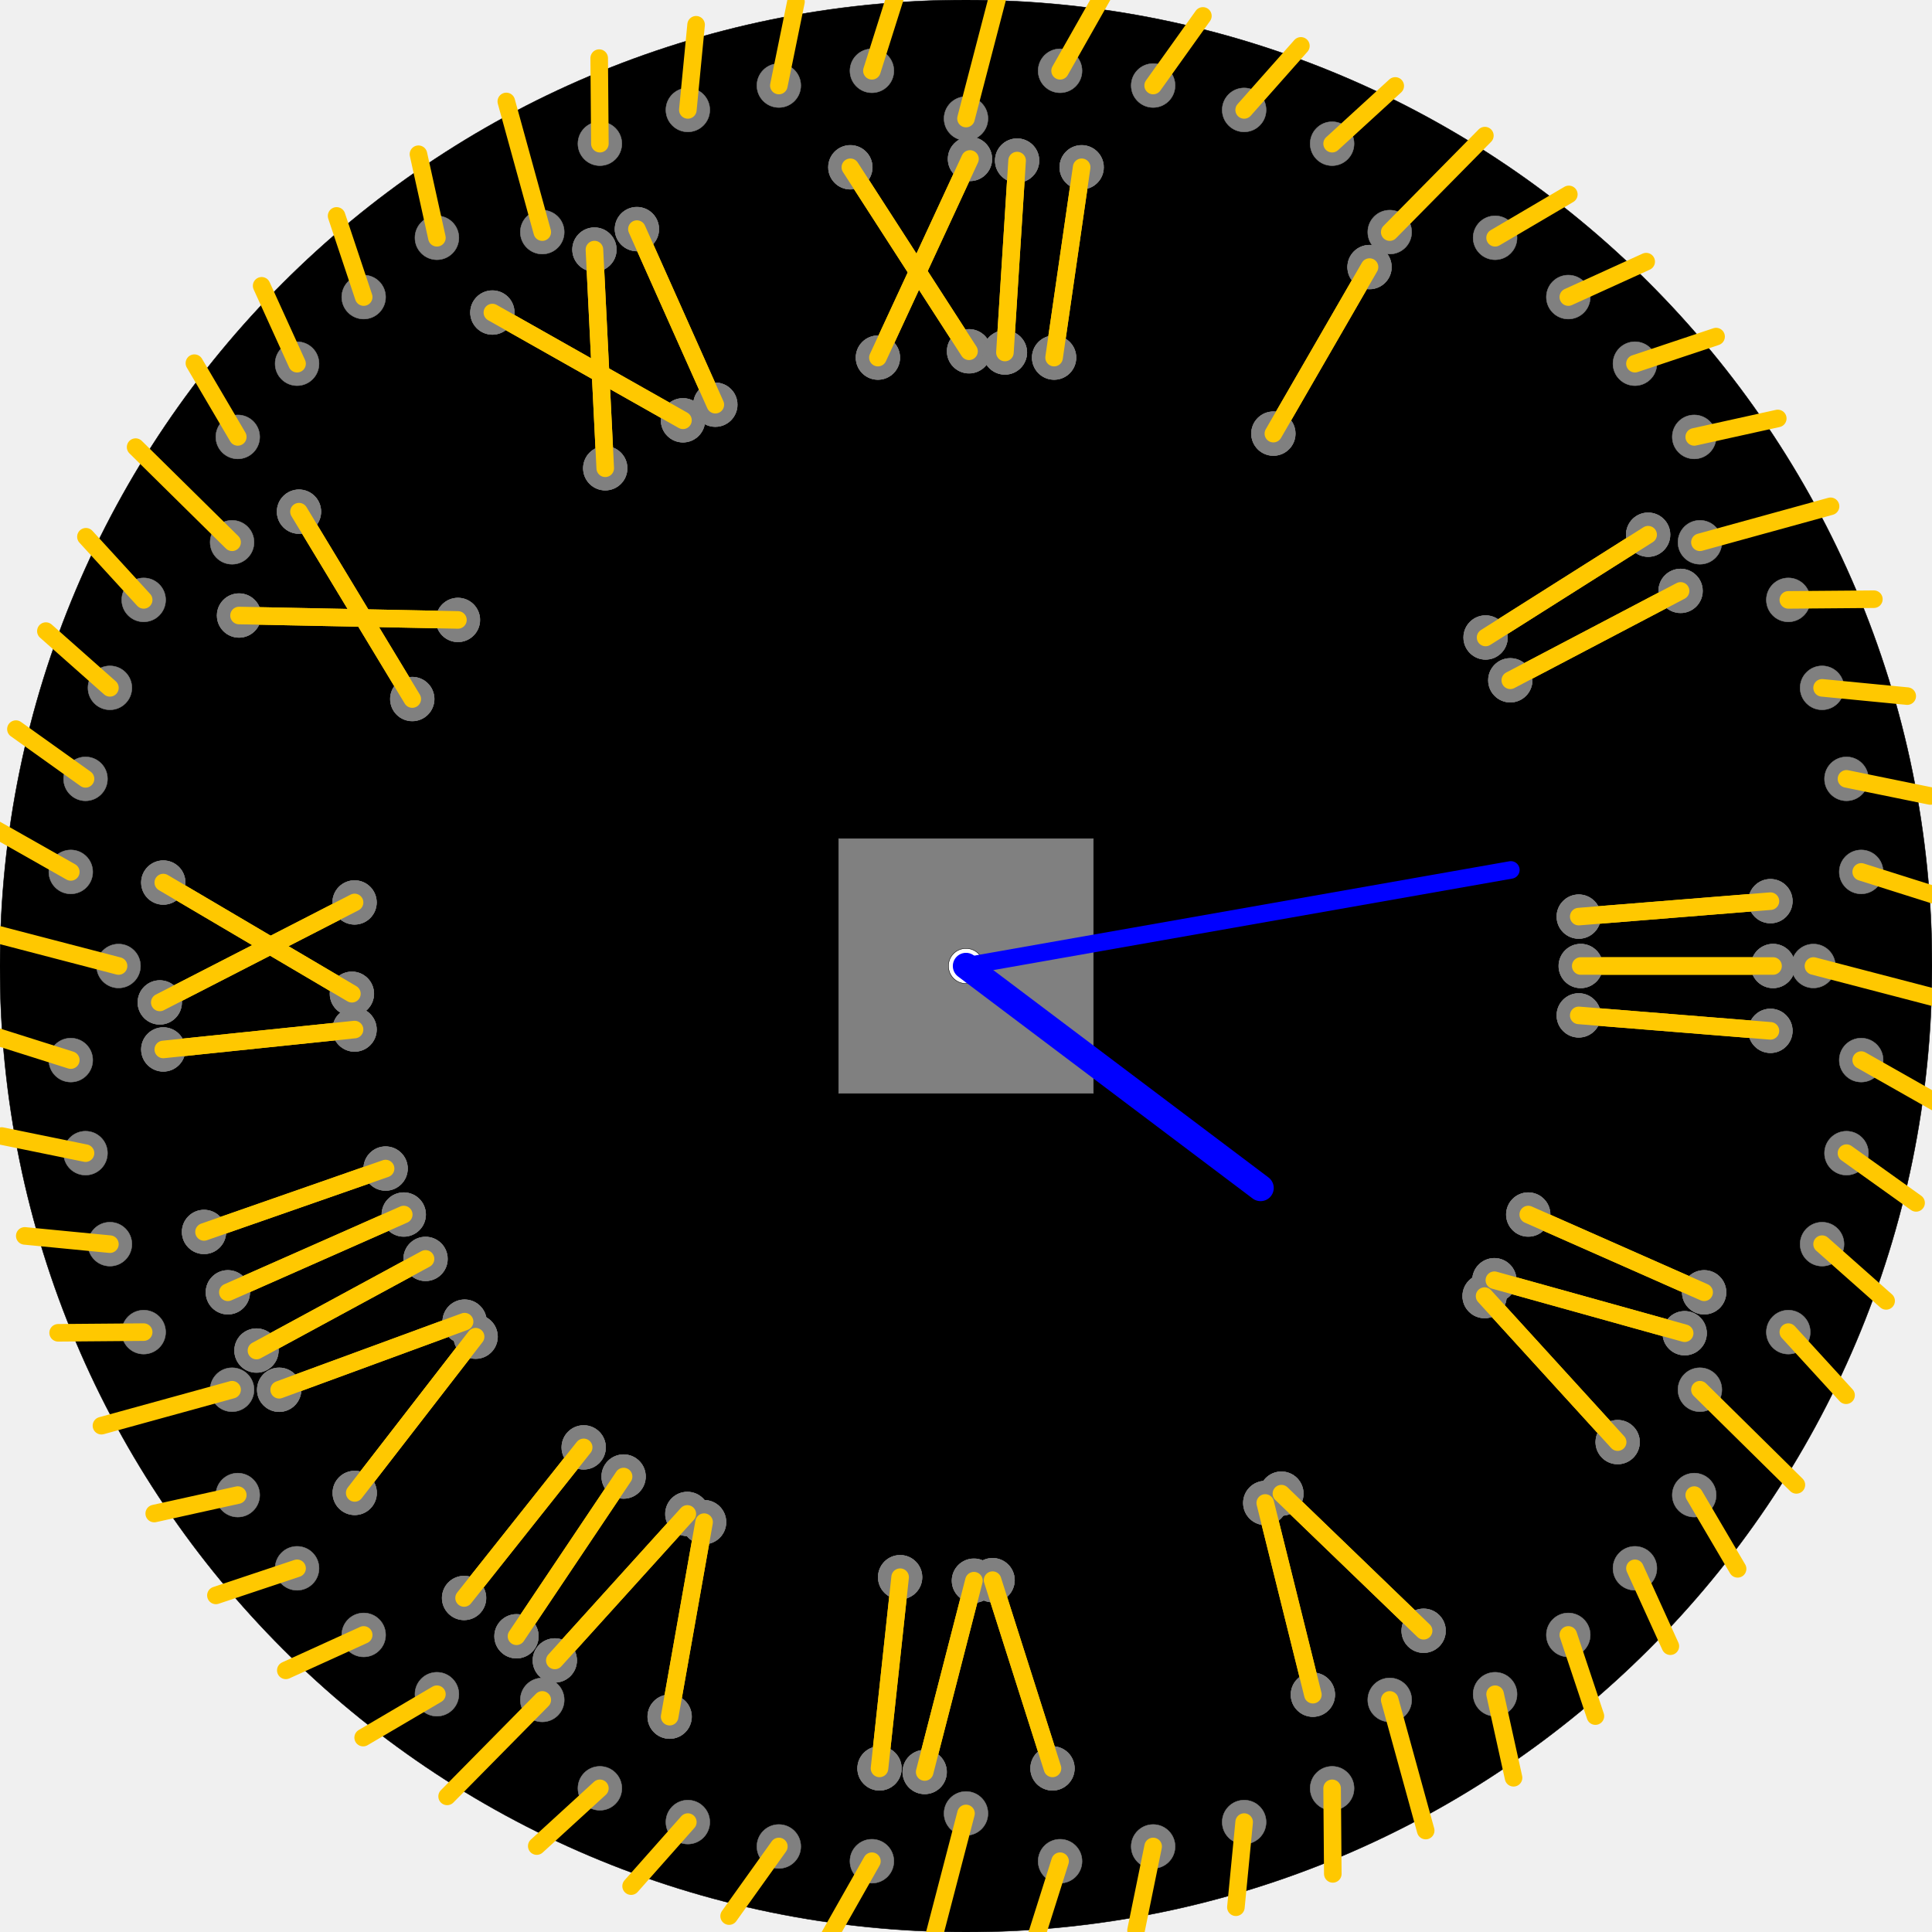
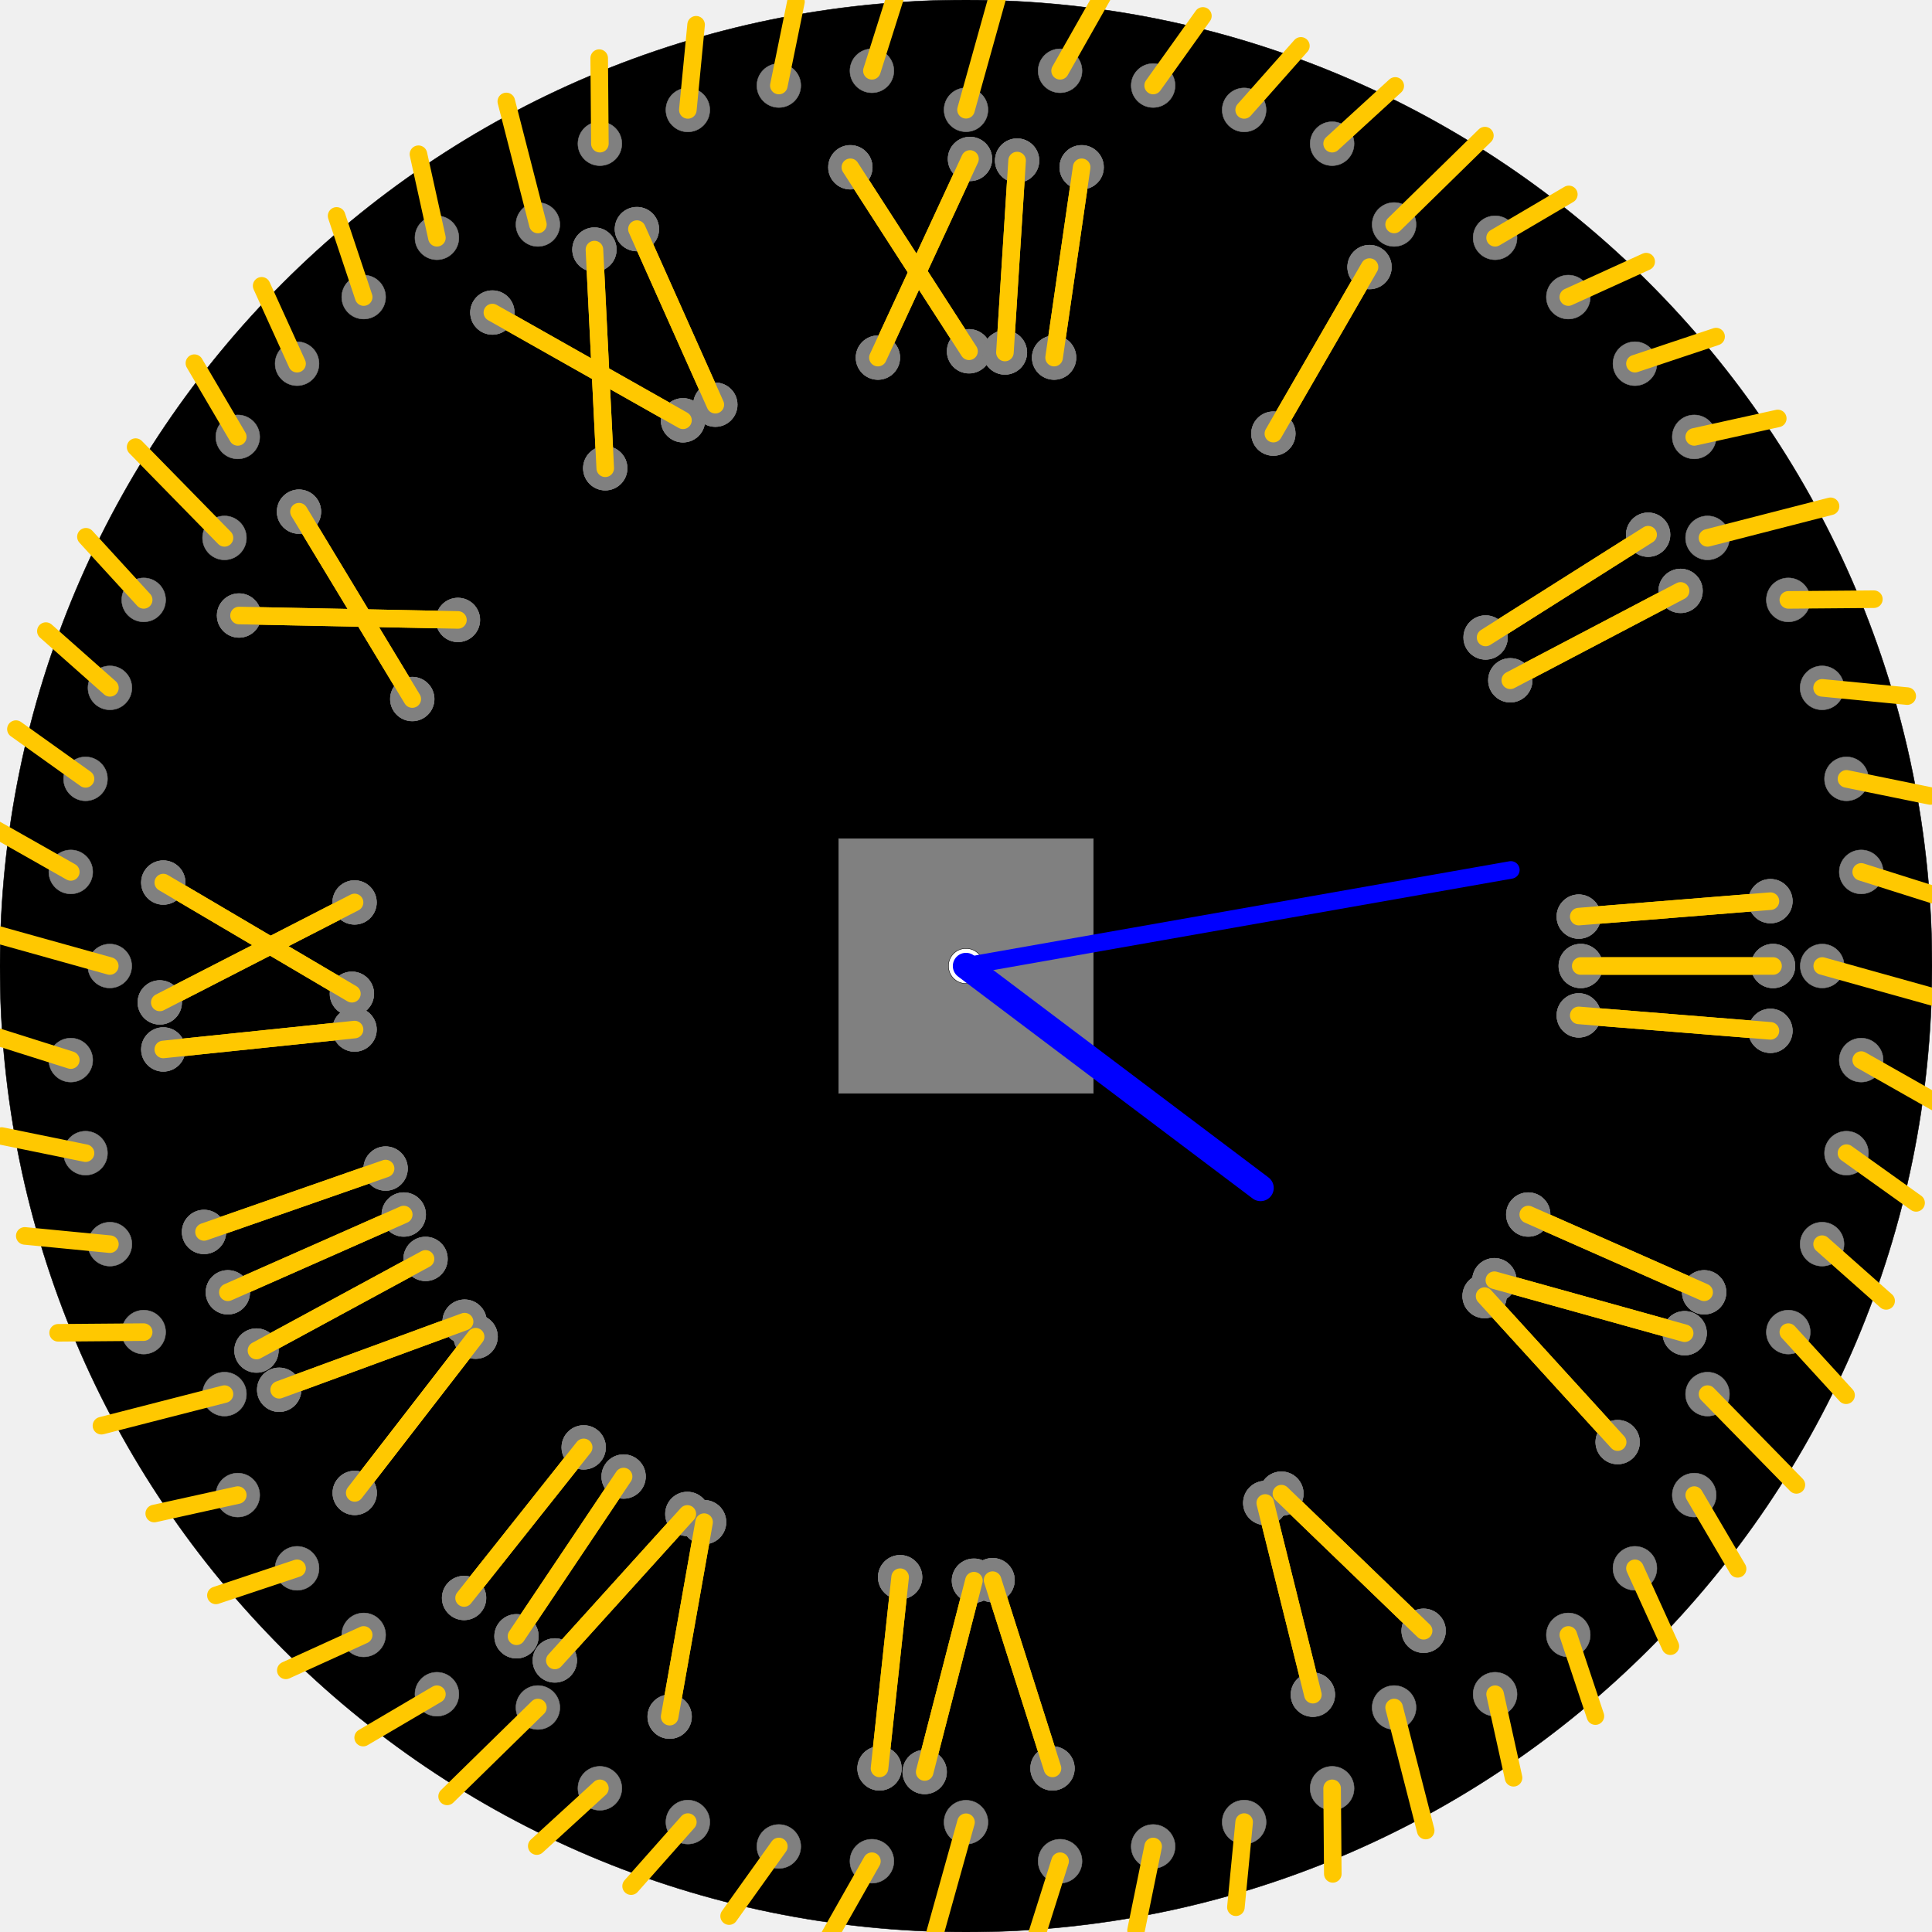
<svg xmlns="http://www.w3.org/2000/svg" version="1.1" id="Layer_1" x="0px" y="0px" width="440.0mm" height="440.0mm" viewBox="0 0 4400.0 4400.0" xml:space="preserve">
  <g>
    <circle fill="black" stroke="black" r="2200.0" cx="2200.0" cy="2200.0" />
    <circle fill="gray" stroke="gray" r="50.0" cx="4032.057" cy="2052.316" />
    <circle fill="gray" stroke="gray" r="50.0" cx="3595.473" cy="2087.51" />
    <line fill="none" stroke="rgb(255,200,0)" stroke-width="40.0" stroke-linecap="round" x1="4032.057" y1="2052.316" x2="3595.473" y2="2087.51" />
    <circle fill="gray" stroke="gray" r="50.0" cx="4038.0" cy="2200.0" />
    <circle fill="gray" stroke="gray" r="50.0" cx="3600.0" cy="2200.0" />
    <line fill="none" stroke="rgb(255,200,0)" stroke-width="40.0" stroke-linecap="round" x1="4038.0" y1="2200.0" x2="3600.0" y2="2200.0" />
    <circle fill="gray" stroke="gray" r="50.0" cx="4032.057" cy="2347.684" />
    <circle fill="gray" stroke="gray" r="50.0" cx="3595.473" cy="2312.49" />
    <line fill="none" stroke="rgb(255,200,0)" stroke-width="40.0" stroke-linecap="round" x1="4032.057" y1="2347.684" x2="3595.473" y2="2312.49" />
-     <circle fill="gray" stroke="gray" r="50.0" cx="4130.0" cy="2200.0" />
-     <line fill="none" stroke="rgb(255,200,0)" stroke-width="40.0" stroke-linecap="round" x1="4130.0" y1="2200.0" x2="4428.642" y2="2277.826" />
+     <circle fill="gray" stroke="gray" r="50.0" cx="4150.0" cy="2200.0" />
+     <line fill="none" stroke="rgb(255,200,0)" stroke-width="40.0" stroke-linecap="round" x1="4150.0" y1="2200.0" x2="4428.642" y2="2277.826" />
    <circle fill="gray" stroke="gray" r="50.0" cx="4238.77" cy="2414.283" />
    <line fill="none" stroke="rgb(255,200,0)" stroke-width="40.0" stroke-linecap="round" x1="4238.77" y1="2414.283" x2="4408.298" y2="2510.356" />
    <circle fill="gray" stroke="gray" r="50.0" cx="4205.203" cy="2626.219" />
    <line fill="none" stroke="rgb(255,200,0)" stroke-width="40.0" stroke-linecap="round" x1="4205.203" y1="2626.219" x2="4363.759" y2="2739.486" />
    <circle fill="gray" stroke="gray" r="50.0" cx="4149.666" cy="2833.485" />
    <line fill="none" stroke="rgb(255,200,0)" stroke-width="40.0" stroke-linecap="round" x1="4149.666" y1="2833.485" x2="4295.515" y2="2962.705" />
    <circle fill="gray" stroke="gray" r="50.0" cx="4072.768" cy="3033.81" />
    <line fill="none" stroke="rgb(255,200,0)" stroke-width="40.0" stroke-linecap="round" x1="4072.768" y1="3033.81" x2="4204.311" y2="3177.568" />
    <circle fill="gray" stroke="gray" r="50.0" cx="3881.076" cy="2943.12" />
    <circle fill="gray" stroke="gray" r="50.0" cx="3480.472" cy="2766.032" />
    <line fill="none" stroke="rgb(255,200,0)" stroke-width="40.0" stroke-linecap="round" x1="3881.076" y1="2943.12" x2="3480.472" y2="2766.032" />
    <circle fill="gray" stroke="gray" r="50.0" cx="3836.719" cy="3036.298" />
    <circle fill="gray" stroke="gray" r="50.0" cx="3684.099" cy="3284.295" />
    <circle fill="gray" stroke="gray" r="50.0" cx="3403.305" cy="2915.582" />
    <circle fill="gray" stroke="gray" r="50.0" cx="3381.033" cy="2951.771" />
    <line fill="none" stroke="rgb(255,200,0)" stroke-width="40.0" stroke-linecap="round" x1="3836.719" y1="3036.298" x2="3403.305" y2="2915.582" />
    <line fill="none" stroke="rgb(255,200,0)" stroke-width="40.0" stroke-linecap="round" x1="3684.099" y1="3284.295" x2="3381.033" y2="2951.771" />
-     <circle fill="gray" stroke="gray" r="50.0" cx="3871.429" cy="3165.0" />
-     <line fill="none" stroke="rgb(255,200,0)" stroke-width="40.0" stroke-linecap="round" x1="3871.429" y1="3165.0" x2="4091.147" y2="3381.72" />
+     <circle fill="gray" stroke="gray" r="50.0" cx="3888.75" cy="3175.0" />
+     <line fill="none" stroke="rgb(255,200,0)" stroke-width="40.0" stroke-linecap="round" x1="3888.75" y1="3175.0" x2="4091.147" y2="3381.72" />
    <circle fill="gray" stroke="gray" r="50.0" cx="3858.485" cy="3404.96" />
    <line fill="none" stroke="rgb(255,200,0)" stroke-width="40.0" stroke-linecap="round" x1="3858.485" y1="3404.96" x2="3957.264" y2="3572.925" />
    <circle fill="gray" stroke="gray" r="50.0" cx="3723.447" cy="3571.718" />
    <line fill="none" stroke="rgb(255,200,0)" stroke-width="40.0" stroke-linecap="round" x1="3723.447" y1="3571.718" x2="3804.128" y2="3749.088" />
    <circle fill="gray" stroke="gray" r="50.0" cx="3571.718" cy="3723.447" />
    <line fill="none" stroke="rgb(255,200,0)" stroke-width="40.0" stroke-linecap="round" x1="3571.718" y1="3723.447" x2="3633.416" y2="3908.279" />
    <circle fill="gray" stroke="gray" r="50.0" cx="3404.96" cy="3858.485" />
    <line fill="none" stroke="rgb(255,200,0)" stroke-width="40.0" stroke-linecap="round" x1="3404.96" y1="3858.485" x2="3447.0" y2="4048.754" />
    <circle fill="gray" stroke="gray" r="50.0" cx="3242.204" cy="3713.954" />
    <circle fill="gray" stroke="gray" r="50.0" cx="2990.02" cy="3859.552" />
    <circle fill="gray" stroke="gray" r="50.0" cx="2918.32" cy="3401.673" />
    <circle fill="gray" stroke="gray" r="50.0" cx="2881.519" cy="3422.919" />
    <line fill="none" stroke="rgb(255,200,0)" stroke-width="40.0" stroke-linecap="round" x1="3242.204" y1="3713.954" x2="2918.32" y2="3401.673" />
    <line fill="none" stroke="rgb(255,200,0)" stroke-width="40.0" stroke-linecap="round" x1="2990.02" y1="3859.552" x2="2881.519" y2="3422.919" />
-     <circle fill="gray" stroke="gray" r="50.0" cx="3165.0" cy="3871.429" />
-     <line fill="none" stroke="rgb(255,200,0)" stroke-width="40.0" stroke-linecap="round" x1="3165.0" y1="3871.429" x2="3246.922" y2="4168.973" />
+     <circle fill="gray" stroke="gray" r="50.0" cx="3175.0" cy="3888.75" />
+     <line fill="none" stroke="rgb(255,200,0)" stroke-width="40.0" stroke-linecap="round" x1="3175.0" y1="3888.75" x2="3246.922" y2="4168.973" />
    <circle fill="gray" stroke="gray" r="50.0" cx="3033.81" cy="4072.768" />
    <line fill="none" stroke="rgb(255,200,0)" stroke-width="40.0" stroke-linecap="round" x1="3033.81" y1="4072.768" x2="3035.373" y2="4267.62" />
    <circle fill="gray" stroke="gray" r="50.0" cx="2833.485" cy="4149.666" />
    <line fill="none" stroke="rgb(255,200,0)" stroke-width="40.0" stroke-linecap="round" x1="2833.485" y1="4149.666" x2="2814.671" y2="4343.614" />
    <circle fill="gray" stroke="gray" r="50.0" cx="2626.219" cy="4205.203" />
    <line fill="none" stroke="rgb(255,200,0)" stroke-width="40.0" stroke-linecap="round" x1="2626.219" y1="4205.203" x2="2587.235" y2="4396.121" />
    <circle fill="gray" stroke="gray" r="50.0" cx="2414.283" cy="4238.77" />
    <line fill="none" stroke="rgb(255,200,0)" stroke-width="40.0" stroke-linecap="round" x1="2414.283" y1="4238.77" x2="2355.557" y2="4424.568" />
    <circle fill="gray" stroke="gray" r="50.0" cx="2396.978" cy="4027.415" />
    <circle fill="gray" stroke="gray" r="50.0" cx="2105.896" cy="4035.589" />
    <circle fill="gray" stroke="gray" r="50.0" cx="2260.536" cy="3598.691" />
    <circle fill="gray" stroke="gray" r="50.0" cx="2218.06" cy="3599.884" />
    <line fill="none" stroke="rgb(255,200,0)" stroke-width="40.0" stroke-linecap="round" x1="2396.978" y1="4027.415" x2="2260.536" y2="3598.691" />
    <line fill="none" stroke="rgb(255,200,0)" stroke-width="40.0" stroke-linecap="round" x1="2105.896" y1="4035.589" x2="2218.06" y2="3599.884" />
    <circle fill="gray" stroke="gray" r="50.0" cx="2003.022" cy="4027.415" />
    <circle fill="gray" stroke="gray" r="50.0" cx="2049.963" cy="3591.937" />
    <line fill="none" stroke="rgb(255,200,0)" stroke-width="40.0" stroke-linecap="round" x1="2003.022" y1="4027.415" x2="2049.963" y2="3591.937" />
-     <circle fill="gray" stroke="gray" r="50.0" cx="2200.0" cy="4130.0" />
-     <line fill="none" stroke="rgb(255,200,0)" stroke-width="40.0" stroke-linecap="round" x1="2200.0" y1="4130.0" x2="2122.174" y2="4428.642" />
+     <circle fill="gray" stroke="gray" r="50.0" cx="2200.0" cy="4150.0" />
+     <line fill="none" stroke="rgb(255,200,0)" stroke-width="40.0" stroke-linecap="round" x1="2200.0" y1="4150.0" x2="2122.174" y2="4428.642" />
    <circle fill="gray" stroke="gray" r="50.0" cx="1985.717" cy="4238.77" />
    <line fill="none" stroke="rgb(255,200,0)" stroke-width="40.0" stroke-linecap="round" x1="1985.717" y1="4238.77" x2="1889.644" y2="4408.298" />
    <circle fill="gray" stroke="gray" r="50.0" cx="1773.781" cy="4205.203" />
    <line fill="none" stroke="rgb(255,200,0)" stroke-width="40.0" stroke-linecap="round" x1="1773.781" y1="4205.203" x2="1660.514" y2="4363.759" />
    <circle fill="gray" stroke="gray" r="50.0" cx="1566.515" cy="4149.666" />
    <line fill="none" stroke="rgb(255,200,0)" stroke-width="40.0" stroke-linecap="round" x1="1566.515" y1="4149.666" x2="1437.295" y2="4295.515" />
    <circle fill="gray" stroke="gray" r="50.0" cx="1366.19" cy="4072.768" />
    <line fill="none" stroke="rgb(255,200,0)" stroke-width="40.0" stroke-linecap="round" x1="1366.19" y1="4072.768" x2="1222.432" y2="4204.311" />
    <circle fill="gray" stroke="gray" r="50.0" cx="1525.073" cy="3909.596" />
    <circle fill="gray" stroke="gray" r="50.0" cx="1263.542" cy="3781.547" />
    <circle fill="gray" stroke="gray" r="50.0" cx="1603.525" cy="3466.577" />
    <circle fill="gray" stroke="gray" r="50.0" cx="1565.36" cy="3447.891" />
    <line fill="none" stroke="rgb(255,200,0)" stroke-width="40.0" stroke-linecap="round" x1="1525.073" y1="3909.596" x2="1603.525" y2="3466.577" />
    <line fill="none" stroke="rgb(255,200,0)" stroke-width="40.0" stroke-linecap="round" x1="1263.542" y1="3781.547" x2="1565.36" y2="3447.891" />
    <circle fill="gray" stroke="gray" r="50.0" cx="1176.254" cy="3726.495" />
    <circle fill="gray" stroke="gray" r="50.0" cx="1420.215" cy="3362.728" />
    <line fill="none" stroke="rgb(255,200,0)" stroke-width="40.0" stroke-linecap="round" x1="1176.254" y1="3726.495" x2="1420.215" y2="3362.728" />
    <circle fill="gray" stroke="gray" r="50.0" cx="1056.91" cy="3639.302" />
    <circle fill="gray" stroke="gray" r="50.0" cx="1329.311" cy="3296.312" />
    <line fill="none" stroke="rgb(255,200,0)" stroke-width="40.0" stroke-linecap="round" x1="1056.91" y1="3639.302" x2="1329.311" y2="3296.312" />
-     <circle fill="gray" stroke="gray" r="50.0" cx="1235.0" cy="3871.429" />
-     <line fill="none" stroke="rgb(255,200,0)" stroke-width="40.0" stroke-linecap="round" x1="1235.0" y1="3871.429" x2="1018.28" y2="4091.147" />
+     <circle fill="gray" stroke="gray" r="50.0" cx="1225.0" cy="3888.75" />
+     <line fill="none" stroke="rgb(255,200,0)" stroke-width="40.0" stroke-linecap="round" x1="1225.0" y1="3888.75" x2="1018.28" y2="4091.147" />
    <circle fill="gray" stroke="gray" r="50.0" cx="995.04" cy="3858.485" />
    <line fill="none" stroke="rgb(255,200,0)" stroke-width="40.0" stroke-linecap="round" x1="995.04" y1="3858.485" x2="827.075" y2="3957.264" />
    <circle fill="gray" stroke="gray" r="50.0" cx="828.282" cy="3723.447" />
    <line fill="none" stroke="rgb(255,200,0)" stroke-width="40.0" stroke-linecap="round" x1="828.282" y1="3723.447" x2="650.912" y2="3804.128" />
    <circle fill="gray" stroke="gray" r="50.0" cx="676.553" cy="3571.718" />
    <line fill="none" stroke="rgb(255,200,0)" stroke-width="40.0" stroke-linecap="round" x1="676.553" y1="3571.718" x2="491.721" y2="3633.416" />
    <circle fill="gray" stroke="gray" r="50.0" cx="541.515" cy="3404.96" />
    <line fill="none" stroke="rgb(255,200,0)" stroke-width="40.0" stroke-linecap="round" x1="541.515" y1="3404.96" x2="351.246" y2="3447.0" />
    <circle fill="gray" stroke="gray" r="50.0" cx="807.823" cy="3400.037" />
    <circle fill="gray" stroke="gray" r="50.0" cx="635.77" cy="3165.105" />
    <circle fill="gray" stroke="gray" r="50.0" cx="1083.19" cy="3044.237" />
    <circle fill="gray" stroke="gray" r="50.0" cx="1058.083" cy="3009.954" />
    <line fill="none" stroke="rgb(255,200,0)" stroke-width="40.0" stroke-linecap="round" x1="807.823" y1="3400.037" x2="1083.19" y2="3044.237" />
    <line fill="none" stroke="rgb(255,200,0)" stroke-width="40.0" stroke-linecap="round" x1="635.77" y1="3165.105" x2="1058.083" y2="3009.954" />
    <circle fill="gray" stroke="gray" r="50.0" cx="584.069" cy="3075.792" />
    <circle fill="gray" stroke="gray" r="50.0" cx="969.149" cy="2867.088" />
    <line fill="none" stroke="rgb(255,200,0)" stroke-width="40.0" stroke-linecap="round" x1="584.069" y1="3075.792" x2="969.149" y2="2867.088" />
    <circle fill="gray" stroke="gray" r="50.0" cx="518.924" cy="2943.12" />
    <circle fill="gray" stroke="gray" r="50.0" cx="919.528" cy="2766.032" />
    <line fill="none" stroke="rgb(255,200,0)" stroke-width="40.0" stroke-linecap="round" x1="518.924" y1="2943.12" x2="919.528" y2="2766.032" />
    <circle fill="gray" stroke="gray" r="50.0" cx="464.649" cy="2805.642" />
    <circle fill="gray" stroke="gray" r="50.0" cx="878.188" cy="2661.316" />
    <line fill="none" stroke="rgb(255,200,0)" stroke-width="40.0" stroke-linecap="round" x1="464.649" y1="2805.642" x2="878.188" y2="2661.316" />
-     <circle fill="gray" stroke="gray" r="50.0" cx="528.571" cy="3165.0" />
-     <line fill="none" stroke="rgb(255,200,0)" stroke-width="40.0" stroke-linecap="round" x1="528.571" y1="3165.0" x2="231.027" y2="3246.922" />
+     <circle fill="gray" stroke="gray" r="50.0" cx="511.25" cy="3175.0" />
+     <line fill="none" stroke="rgb(255,200,0)" stroke-width="40.0" stroke-linecap="round" x1="511.25" y1="3175.0" x2="231.027" y2="3246.922" />
    <circle fill="gray" stroke="gray" r="50.0" cx="327.232" cy="3033.81" />
    <line fill="none" stroke="rgb(255,200,0)" stroke-width="40.0" stroke-linecap="round" x1="327.232" y1="3033.81" x2="132.38" y2="3035.373" />
    <circle fill="gray" stroke="gray" r="50.0" cx="250.334" cy="2833.485" />
    <line fill="none" stroke="rgb(255,200,0)" stroke-width="40.0" stroke-linecap="round" x1="250.334" y1="2833.485" x2="56.386" y2="2814.671" />
    <circle fill="gray" stroke="gray" r="50.0" cx="194.797" cy="2626.219" />
    <line fill="none" stroke="rgb(255,200,0)" stroke-width="40.0" stroke-linecap="round" x1="194.797" y1="2626.219" x2="3.879" y2="2587.235" />
    <circle fill="gray" stroke="gray" r="50.0" cx="161.23" cy="2414.283" />
    <line fill="none" stroke="rgb(255,200,0)" stroke-width="40.0" stroke-linecap="round" x1="161.23" y1="2414.283" x2="-24.568" y2="2355.557" />
    <circle fill="gray" stroke="gray" r="50.0" cx="371.851" cy="2390.043" />
    <circle fill="gray" stroke="gray" r="50.0" cx="807.504" cy="2344.755" />
    <line fill="none" stroke="rgb(255,200,0)" stroke-width="40.0" stroke-linecap="round" x1="371.851" y1="2390.043" x2="807.504" y2="2344.755" />
    <circle fill="gray" stroke="gray" r="50.0" cx="363.873" cy="2282.959" />
    <circle fill="gray" stroke="gray" r="50.0" cx="801.427" cy="2263.19" />
    <circle fill="gray" stroke="gray" r="50.0" cx="371.851" cy="2009.957" />
    <circle fill="gray" stroke="gray" r="50.0" cx="807.504" cy="2055.245" />
    <line fill="none" stroke="rgb(255,200,0)" stroke-width="40.0" stroke-linecap="round" x1="371.851" y1="2009.957" x2="801.427" y2="2263.19" />
    <line fill="none" stroke="rgb(255,200,0)" stroke-width="40.0" stroke-linecap="round" x1="363.873" y1="2282.959" x2="807.504" y2="2055.245" />
-     <circle fill="gray" stroke="gray" r="50.0" cx="270.0" cy="2200.0" />
-     <line fill="none" stroke="rgb(255,200,0)" stroke-width="40.0" stroke-linecap="round" x1="270.0" y1="2200.0" x2="-28.642" y2="2122.174" />
+     <circle fill="gray" stroke="gray" r="50.0" cx="250.0" cy="2200.0" />
+     <line fill="none" stroke="rgb(255,200,0)" stroke-width="40.0" stroke-linecap="round" x1="250.0" y1="2200.0" x2="-28.642" y2="2122.174" />
    <circle fill="gray" stroke="gray" r="50.0" cx="161.23" cy="1985.717" />
    <line fill="none" stroke="rgb(255,200,0)" stroke-width="40.0" stroke-linecap="round" x1="161.23" y1="1985.717" x2="-8.298" y2="1889.644" />
    <circle fill="gray" stroke="gray" r="50.0" cx="194.797" cy="1773.781" />
    <line fill="none" stroke="rgb(255,200,0)" stroke-width="40.0" stroke-linecap="round" x1="194.797" y1="1773.781" x2="36.241" y2="1660.514" />
    <circle fill="gray" stroke="gray" r="50.0" cx="250.334" cy="1566.515" />
    <line fill="none" stroke="rgb(255,200,0)" stroke-width="40.0" stroke-linecap="round" x1="250.334" y1="1566.515" x2="104.485" y2="1437.295" />
    <circle fill="gray" stroke="gray" r="50.0" cx="327.232" cy="1366.19" />
    <line fill="none" stroke="rgb(255,200,0)" stroke-width="40.0" stroke-linecap="round" x1="327.232" y1="1366.19" x2="195.689" y2="1222.432" />
    <circle fill="gray" stroke="gray" r="50.0" cx="544.365" cy="1401.804" />
    <circle fill="gray" stroke="gray" r="50.0" cx="938.907" cy="1592.016" />
    <circle fill="gray" stroke="gray" r="50.0" cx="680.924" cy="1165.276" />
    <circle fill="gray" stroke="gray" r="50.0" cx="1042.924" cy="1411.854" />
    <line fill="none" stroke="rgb(255,200,0)" stroke-width="40.0" stroke-linecap="round" x1="680.924" y1="1165.276" x2="938.907" y2="1592.016" />
    <line fill="none" stroke="rgb(255,200,0)" stroke-width="40.0" stroke-linecap="round" x1="544.365" y1="1401.804" x2="1042.924" y2="1411.854" />
-     <circle fill="gray" stroke="gray" r="50.0" cx="528.571" cy="1235.0" />
-     <line fill="none" stroke="rgb(255,200,0)" stroke-width="40.0" stroke-linecap="round" x1="528.571" y1="1235.0" x2="308.853" y2="1018.28" />
+     <circle fill="gray" stroke="gray" r="50.0" cx="511.25" cy="1225.0" />
+     <line fill="none" stroke="rgb(255,200,0)" stroke-width="40.0" stroke-linecap="round" x1="511.25" y1="1225.0" x2="308.853" y2="1018.28" />
    <circle fill="gray" stroke="gray" r="50.0" cx="541.515" cy="995.04" />
    <line fill="none" stroke="rgb(255,200,0)" stroke-width="40.0" stroke-linecap="round" x1="541.515" y1="995.04" x2="442.736" y2="827.075" />
    <circle fill="gray" stroke="gray" r="50.0" cx="676.553" cy="828.282" />
    <line fill="none" stroke="rgb(255,200,0)" stroke-width="40.0" stroke-linecap="round" x1="676.553" y1="828.282" x2="595.872" y2="650.912" />
    <circle fill="gray" stroke="gray" r="50.0" cx="828.282" cy="676.553" />
    <line fill="none" stroke="rgb(255,200,0)" stroke-width="40.0" stroke-linecap="round" x1="828.282" y1="676.553" x2="766.584" y2="491.721" />
    <circle fill="gray" stroke="gray" r="50.0" cx="995.04" cy="541.515" />
    <line fill="none" stroke="rgb(255,200,0)" stroke-width="40.0" stroke-linecap="round" x1="995.04" y1="541.515" x2="953.0" y2="351.246" />
    <circle fill="gray" stroke="gray" r="50.0" cx="1121.344" cy="711.798" />
    <circle fill="gray" stroke="gray" r="50.0" cx="1378.39" cy="1066.44" />
    <circle fill="gray" stroke="gray" r="50.0" cx="1353.781" cy="568.388" />
    <circle fill="gray" stroke="gray" r="50.0" cx="1555.437" cy="957.205" />
    <line fill="none" stroke="rgb(255,200,0)" stroke-width="40.0" stroke-linecap="round" x1="1353.781" y1="568.388" x2="1378.39" y2="1066.44" />
    <line fill="none" stroke="rgb(255,200,0)" stroke-width="40.0" stroke-linecap="round" x1="1121.344" y1="711.798" x2="1555.437" y2="957.205" />
    <circle fill="gray" stroke="gray" r="50.0" cx="1450.507" cy="521.755" />
    <circle fill="gray" stroke="gray" r="50.0" cx="1629.113" cy="921.685" />
    <line fill="none" stroke="rgb(255,200,0)" stroke-width="40.0" stroke-linecap="round" x1="1450.507" y1="521.755" x2="1629.113" y2="921.685" />
-     <circle fill="gray" stroke="gray" r="50.0" cx="1235.0" cy="528.571" />
-     <line fill="none" stroke="rgb(255,200,0)" stroke-width="40.0" stroke-linecap="round" x1="1235.0" y1="528.571" x2="1153.078" y2="231.027" />
+     <circle fill="gray" stroke="gray" r="50.0" cx="1225.0" cy="511.25" />
+     <line fill="none" stroke="rgb(255,200,0)" stroke-width="40.0" stroke-linecap="round" x1="1225.0" y1="511.25" x2="1153.078" y2="231.027" />
    <circle fill="gray" stroke="gray" r="50.0" cx="1366.19" cy="327.232" />
    <line fill="none" stroke="rgb(255,200,0)" stroke-width="40.0" stroke-linecap="round" x1="1366.19" y1="327.232" x2="1364.627" y2="132.38" />
    <circle fill="gray" stroke="gray" r="50.0" cx="1566.515" cy="250.334" />
    <line fill="none" stroke="rgb(255,200,0)" stroke-width="40.0" stroke-linecap="round" x1="1566.515" y1="250.334" x2="1585.329" y2="56.386" />
    <circle fill="gray" stroke="gray" r="50.0" cx="1773.781" cy="194.797" />
    <line fill="none" stroke="rgb(255,200,0)" stroke-width="40.0" stroke-linecap="round" x1="1773.781" y1="194.797" x2="1812.765" y2="3.879" />
    <circle fill="gray" stroke="gray" r="50.0" cx="1985.717" cy="161.23" />
    <line fill="none" stroke="rgb(255,200,0)" stroke-width="40.0" stroke-linecap="round" x1="1985.717" y1="161.23" x2="2044.443" y2="-24.568" />
    <circle fill="gray" stroke="gray" r="50.0" cx="1936.606" cy="380.971" />
    <circle fill="gray" stroke="gray" r="50.0" cx="1999.373" cy="814.45" />
    <circle fill="gray" stroke="gray" r="50.0" cx="2209.066" cy="362.022" />
    <circle fill="gray" stroke="gray" r="50.0" cx="2206.905" cy="800.017" />
    <line fill="none" stroke="rgb(255,200,0)" stroke-width="40.0" stroke-linecap="round" x1="2209.066" y1="362.022" x2="1999.373" y2="814.45" />
    <line fill="none" stroke="rgb(255,200,0)" stroke-width="40.0" stroke-linecap="round" x1="1936.606" y1="380.971" x2="2206.905" y2="800.017" />
    <circle fill="gray" stroke="gray" r="50.0" cx="2316.383" cy="365.688" />
    <circle fill="gray" stroke="gray" r="50.0" cx="2288.649" cy="802.809" />
    <line fill="none" stroke="rgb(255,200,0)" stroke-width="40.0" stroke-linecap="round" x1="2316.383" y1="365.688" x2="2288.649" y2="802.809" />
    <circle fill="gray" stroke="gray" r="50.0" cx="2463.394" cy="380.971" />
    <circle fill="gray" stroke="gray" r="50.0" cx="2400.627" cy="814.45" />
    <line fill="none" stroke="rgb(255,200,0)" stroke-width="40.0" stroke-linecap="round" x1="2463.394" y1="380.971" x2="2400.627" y2="814.45" />
-     <circle fill="gray" stroke="gray" r="50.0" cx="2200.0" cy="270.0" />
-     <line fill="none" stroke="rgb(255,200,0)" stroke-width="40.0" stroke-linecap="round" x1="2200.0" y1="270.0" x2="2277.826" y2="-28.642" />
+     <circle fill="gray" stroke="gray" r="50.0" cx="2200.0" cy="250.0" />
+     <line fill="none" stroke="rgb(255,200,0)" stroke-width="40.0" stroke-linecap="round" x1="2200.0" y1="250.0" x2="2277.826" y2="-28.642" />
    <circle fill="gray" stroke="gray" r="50.0" cx="2414.283" cy="161.23" />
    <line fill="none" stroke="rgb(255,200,0)" stroke-width="40.0" stroke-linecap="round" x1="2414.283" y1="161.23" x2="2510.356" y2="-8.298" />
    <circle fill="gray" stroke="gray" r="50.0" cx="2626.219" cy="194.797" />
    <line fill="none" stroke="rgb(255,200,0)" stroke-width="40.0" stroke-linecap="round" x1="2626.219" y1="194.797" x2="2739.486" y2="36.241" />
    <circle fill="gray" stroke="gray" r="50.0" cx="2833.485" cy="250.334" />
    <line fill="none" stroke="rgb(255,200,0)" stroke-width="40.0" stroke-linecap="round" x1="2833.485" y1="250.334" x2="2962.705" y2="104.485" />
    <circle fill="gray" stroke="gray" r="50.0" cx="3033.81" cy="327.232" />
    <line fill="none" stroke="rgb(255,200,0)" stroke-width="40.0" stroke-linecap="round" x1="3033.81" y1="327.232" x2="3177.568" y2="195.689" />
    <circle fill="gray" stroke="gray" r="50.0" cx="3119.0" cy="608.245" />
    <circle fill="gray" stroke="gray" r="50.0" cx="2900.0" cy="987.564" />
    <line fill="none" stroke="rgb(255,200,0)" stroke-width="40.0" stroke-linecap="round" x1="3119.0" y1="608.245" x2="2900.0" y2="987.564" />
-     <circle fill="gray" stroke="gray" r="50.0" cx="3165.0" cy="528.571" />
-     <line fill="none" stroke="rgb(255,200,0)" stroke-width="40.0" stroke-linecap="round" x1="3165.0" y1="528.571" x2="3381.72" y2="308.853" />
+     <circle fill="gray" stroke="gray" r="50.0" cx="3175.0" cy="511.25" />
+     <line fill="none" stroke="rgb(255,200,0)" stroke-width="40.0" stroke-linecap="round" x1="3175.0" y1="511.25" x2="3381.72" y2="308.853" />
    <circle fill="gray" stroke="gray" r="50.0" cx="3404.96" cy="541.515" />
    <line fill="none" stroke="rgb(255,200,0)" stroke-width="40.0" stroke-linecap="round" x1="3404.96" y1="541.515" x2="3572.925" y2="442.736" />
    <circle fill="gray" stroke="gray" r="50.0" cx="3571.718" cy="676.553" />
    <line fill="none" stroke="rgb(255,200,0)" stroke-width="40.0" stroke-linecap="round" x1="3571.718" y1="676.553" x2="3749.088" y2="595.872" />
    <circle fill="gray" stroke="gray" r="50.0" cx="3723.447" cy="828.282" />
    <line fill="none" stroke="rgb(255,200,0)" stroke-width="40.0" stroke-linecap="round" x1="3723.447" y1="828.282" x2="3908.279" y2="766.584" />
    <circle fill="gray" stroke="gray" r="50.0" cx="3858.485" cy="995.04" />
    <line fill="none" stroke="rgb(255,200,0)" stroke-width="40.0" stroke-linecap="round" x1="3858.485" y1="995.04" x2="4048.754" y2="953.0" />
    <circle fill="gray" stroke="gray" r="50.0" cx="3753.517" cy="1217.742" />
    <circle fill="gray" stroke="gray" r="50.0" cx="3383.31" cy="1451.817" />
    <line fill="none" stroke="rgb(255,200,0)" stroke-width="40.0" stroke-linecap="round" x1="3753.517" y1="1217.742" x2="3383.31" y2="1451.817" />
    <circle fill="gray" stroke="gray" r="50.0" cx="3827.418" cy="1345.744" />
    <circle fill="gray" stroke="gray" r="50.0" cx="3439.6" cy="1549.315" />
    <line fill="none" stroke="rgb(255,200,0)" stroke-width="40.0" stroke-linecap="round" x1="3827.418" y1="1345.744" x2="3439.6" y2="1549.315" />
-     <circle fill="gray" stroke="gray" r="50.0" cx="3871.429" cy="1235.0" />
-     <line fill="none" stroke="rgb(255,200,0)" stroke-width="40.0" stroke-linecap="round" x1="3871.429" y1="1235.0" x2="4168.973" y2="1153.078" />
+     <circle fill="gray" stroke="gray" r="50.0" cx="3888.75" cy="1225.0" />
+     <line fill="none" stroke="rgb(255,200,0)" stroke-width="40.0" stroke-linecap="round" x1="3888.75" y1="1225.0" x2="4168.973" y2="1153.078" />
    <circle fill="gray" stroke="gray" r="50.0" cx="4072.768" cy="1366.19" />
    <line fill="none" stroke="rgb(255,200,0)" stroke-width="40.0" stroke-linecap="round" x1="4072.768" y1="1366.19" x2="4267.62" y2="1364.627" />
    <circle fill="gray" stroke="gray" r="50.0" cx="4149.666" cy="1566.515" />
    <line fill="none" stroke="rgb(255,200,0)" stroke-width="40.0" stroke-linecap="round" x1="4149.666" y1="1566.515" x2="4343.614" y2="1585.329" />
    <circle fill="gray" stroke="gray" r="50.0" cx="4205.203" cy="1773.781" />
    <line fill="none" stroke="rgb(255,200,0)" stroke-width="40.0" stroke-linecap="round" x1="4205.203" y1="1773.781" x2="4396.121" y2="1812.765" />
    <circle fill="gray" stroke="gray" r="50.0" cx="4238.77" cy="1985.717" />
    <line fill="none" stroke="rgb(255,200,0)" stroke-width="40.0" stroke-linecap="round" x1="4238.77" y1="1985.717" x2="4424.568" y2="2044.443" />
    <circle fill="gray" stroke="gray" r="50.0" cx="4032.057" cy="2052.316" />
    <circle fill="gray" stroke="gray" r="50.0" cx="3595.473" cy="2087.51" />
    <line fill="none" stroke="rgb(255,200,0)" stroke-width="40.0" stroke-linecap="round" x1="4032.057" y1="2052.316" x2="3595.473" y2="2087.51" />
    <circle fill="gray" stroke="gray" r="50.0" cx="4038.0" cy="2200.0" />
    <circle fill="gray" stroke="gray" r="50.0" cx="3600.0" cy="2200.0" />
    <line fill="none" stroke="rgb(255,200,0)" stroke-width="40.0" stroke-linecap="round" x1="4038.0" y1="2200.0" x2="3600.0" y2="2200.0" />
    <circle fill="gray" stroke="gray" r="50.0" cx="4032.057" cy="2347.684" />
    <circle fill="gray" stroke="gray" r="50.0" cx="3595.473" cy="2312.49" />
    <line fill="none" stroke="rgb(255,200,0)" stroke-width="40.0" stroke-linecap="round" x1="4032.057" y1="2347.684" x2="3595.473" y2="2312.49" />
    <circle fill="gray" stroke="gray" r="50.0" cx="3881.076" cy="2943.12" />
    <circle fill="gray" stroke="gray" r="50.0" cx="3480.472" cy="2766.032" />
    <line fill="none" stroke="rgb(255,200,0)" stroke-width="40.0" stroke-linecap="round" x1="3881.076" y1="2943.12" x2="3480.472" y2="2766.032" />
    <circle fill="gray" stroke="gray" r="50.0" cx="3836.719" cy="3036.298" />
    <circle fill="gray" stroke="gray" r="50.0" cx="3684.099" cy="3284.295" />
    <circle fill="gray" stroke="gray" r="50.0" cx="3403.305" cy="2915.582" />
    <circle fill="gray" stroke="gray" r="50.0" cx="3381.033" cy="2951.771" />
    <line fill="none" stroke="rgb(255,200,0)" stroke-width="40.0" stroke-linecap="round" x1="3836.719" y1="3036.298" x2="3403.305" y2="2915.582" />
    <line fill="none" stroke="rgb(255,200,0)" stroke-width="40.0" stroke-linecap="round" x1="3684.099" y1="3284.295" x2="3381.033" y2="2951.771" />
    <circle fill="gray" stroke="gray" r="50.0" cx="3242.204" cy="3713.954" />
    <circle fill="gray" stroke="gray" r="50.0" cx="2990.02" cy="3859.552" />
    <circle fill="gray" stroke="gray" r="50.0" cx="2918.32" cy="3401.673" />
    <circle fill="gray" stroke="gray" r="50.0" cx="2881.519" cy="3422.919" />
    <line fill="none" stroke="rgb(255,200,0)" stroke-width="40.0" stroke-linecap="round" x1="3242.204" y1="3713.954" x2="2918.32" y2="3401.673" />
    <line fill="none" stroke="rgb(255,200,0)" stroke-width="40.0" stroke-linecap="round" x1="2990.02" y1="3859.552" x2="2881.519" y2="3422.919" />
    <circle fill="gray" stroke="gray" r="50.0" cx="2396.978" cy="4027.415" />
    <circle fill="gray" stroke="gray" r="50.0" cx="2105.896" cy="4035.589" />
    <circle fill="gray" stroke="gray" r="50.0" cx="2260.536" cy="3598.691" />
    <circle fill="gray" stroke="gray" r="50.0" cx="2218.06" cy="3599.884" />
    <line fill="none" stroke="rgb(255,200,0)" stroke-width="40.0" stroke-linecap="round" x1="2396.978" y1="4027.415" x2="2260.536" y2="3598.691" />
    <line fill="none" stroke="rgb(255,200,0)" stroke-width="40.0" stroke-linecap="round" x1="2105.896" y1="4035.589" x2="2218.06" y2="3599.884" />
    <circle fill="gray" stroke="gray" r="50.0" cx="2003.022" cy="4027.415" />
    <circle fill="gray" stroke="gray" r="50.0" cx="2049.963" cy="3591.937" />
    <line fill="none" stroke="rgb(255,200,0)" stroke-width="40.0" stroke-linecap="round" x1="2003.022" y1="4027.415" x2="2049.963" y2="3591.937" />
    <circle fill="gray" stroke="gray" r="50.0" cx="1525.073" cy="3909.596" />
    <circle fill="gray" stroke="gray" r="50.0" cx="1263.542" cy="3781.547" />
    <circle fill="gray" stroke="gray" r="50.0" cx="1603.525" cy="3466.577" />
    <circle fill="gray" stroke="gray" r="50.0" cx="1565.36" cy="3447.891" />
    <line fill="none" stroke="rgb(255,200,0)" stroke-width="40.0" stroke-linecap="round" x1="1525.073" y1="3909.596" x2="1603.525" y2="3466.577" />
    <line fill="none" stroke="rgb(255,200,0)" stroke-width="40.0" stroke-linecap="round" x1="1263.542" y1="3781.547" x2="1565.36" y2="3447.891" />
    <circle fill="gray" stroke="gray" r="50.0" cx="1176.254" cy="3726.495" />
    <circle fill="gray" stroke="gray" r="50.0" cx="1420.215" cy="3362.728" />
    <line fill="none" stroke="rgb(255,200,0)" stroke-width="40.0" stroke-linecap="round" x1="1176.254" y1="3726.495" x2="1420.215" y2="3362.728" />
    <circle fill="gray" stroke="gray" r="50.0" cx="1056.91" cy="3639.302" />
    <circle fill="gray" stroke="gray" r="50.0" cx="1329.311" cy="3296.312" />
    <line fill="none" stroke="rgb(255,200,0)" stroke-width="40.0" stroke-linecap="round" x1="1056.91" y1="3639.302" x2="1329.311" y2="3296.312" />
    <circle fill="gray" stroke="gray" r="50.0" cx="807.823" cy="3400.037" />
    <circle fill="gray" stroke="gray" r="50.0" cx="635.77" cy="3165.105" />
    <circle fill="gray" stroke="gray" r="50.0" cx="1083.19" cy="3044.237" />
    <circle fill="gray" stroke="gray" r="50.0" cx="1058.083" cy="3009.954" />
    <line fill="none" stroke="rgb(255,200,0)" stroke-width="40.0" stroke-linecap="round" x1="807.823" y1="3400.037" x2="1083.19" y2="3044.237" />
    <line fill="none" stroke="rgb(255,200,0)" stroke-width="40.0" stroke-linecap="round" x1="635.77" y1="3165.105" x2="1058.083" y2="3009.954" />
    <circle fill="gray" stroke="gray" r="50.0" cx="584.069" cy="3075.792" />
    <circle fill="gray" stroke="gray" r="50.0" cx="969.149" cy="2867.088" />
    <line fill="none" stroke="rgb(255,200,0)" stroke-width="40.0" stroke-linecap="round" x1="584.069" y1="3075.792" x2="969.149" y2="2867.088" />
    <circle fill="gray" stroke="gray" r="50.0" cx="518.924" cy="2943.12" />
    <circle fill="gray" stroke="gray" r="50.0" cx="919.528" cy="2766.032" />
    <line fill="none" stroke="rgb(255,200,0)" stroke-width="40.0" stroke-linecap="round" x1="518.924" y1="2943.12" x2="919.528" y2="2766.032" />
    <circle fill="gray" stroke="gray" r="50.0" cx="464.649" cy="2805.642" />
    <circle fill="gray" stroke="gray" r="50.0" cx="878.188" cy="2661.316" />
    <line fill="none" stroke="rgb(255,200,0)" stroke-width="40.0" stroke-linecap="round" x1="464.649" y1="2805.642" x2="878.188" y2="2661.316" />
    <circle fill="gray" stroke="gray" r="50.0" cx="371.851" cy="2390.043" />
    <circle fill="gray" stroke="gray" r="50.0" cx="807.504" cy="2344.755" />
    <line fill="none" stroke="rgb(255,200,0)" stroke-width="40.0" stroke-linecap="round" x1="371.851" y1="2390.043" x2="807.504" y2="2344.755" />
    <circle fill="gray" stroke="gray" r="50.0" cx="363.873" cy="2282.959" />
    <circle fill="gray" stroke="gray" r="50.0" cx="801.427" cy="2263.19" />
    <circle fill="gray" stroke="gray" r="50.0" cx="371.851" cy="2009.957" />
    <circle fill="gray" stroke="gray" r="50.0" cx="807.504" cy="2055.245" />
    <line fill="none" stroke="rgb(255,200,0)" stroke-width="40.0" stroke-linecap="round" x1="371.851" y1="2009.957" x2="801.427" y2="2263.19" />
    <line fill="none" stroke="rgb(255,200,0)" stroke-width="40.0" stroke-linecap="round" x1="363.873" y1="2282.959" x2="807.504" y2="2055.245" />
    <circle fill="gray" stroke="gray" r="50.0" cx="544.365" cy="1401.804" />
    <circle fill="gray" stroke="gray" r="50.0" cx="938.907" cy="1592.016" />
    <circle fill="gray" stroke="gray" r="50.0" cx="680.924" cy="1165.276" />
    <circle fill="gray" stroke="gray" r="50.0" cx="1042.924" cy="1411.854" />
    <line fill="none" stroke="rgb(255,200,0)" stroke-width="40.0" stroke-linecap="round" x1="680.924" y1="1165.276" x2="938.907" y2="1592.016" />
    <line fill="none" stroke="rgb(255,200,0)" stroke-width="40.0" stroke-linecap="round" x1="544.365" y1="1401.804" x2="1042.924" y2="1411.854" />
    <circle fill="gray" stroke="gray" r="50.0" cx="1121.344" cy="711.798" />
    <circle fill="gray" stroke="gray" r="50.0" cx="1378.39" cy="1066.44" />
    <circle fill="gray" stroke="gray" r="50.0" cx="1353.781" cy="568.388" />
    <circle fill="gray" stroke="gray" r="50.0" cx="1555.437" cy="957.205" />
    <line fill="none" stroke="rgb(255,200,0)" stroke-width="40.0" stroke-linecap="round" x1="1353.781" y1="568.388" x2="1378.39" y2="1066.44" />
    <line fill="none" stroke="rgb(255,200,0)" stroke-width="40.0" stroke-linecap="round" x1="1121.344" y1="711.798" x2="1555.437" y2="957.205" />
    <circle fill="gray" stroke="gray" r="50.0" cx="1450.507" cy="521.755" />
    <circle fill="gray" stroke="gray" r="50.0" cx="1629.113" cy="921.685" />
    <line fill="none" stroke="rgb(255,200,0)" stroke-width="40.0" stroke-linecap="round" x1="1450.507" y1="521.755" x2="1629.113" y2="921.685" />
    <circle fill="gray" stroke="gray" r="50.0" cx="1936.606" cy="380.971" />
    <circle fill="gray" stroke="gray" r="50.0" cx="1999.373" cy="814.45" />
    <circle fill="gray" stroke="gray" r="50.0" cx="2209.066" cy="362.022" />
    <circle fill="gray" stroke="gray" r="50.0" cx="2206.905" cy="800.017" />
    <line fill="none" stroke="rgb(255,200,0)" stroke-width="40.0" stroke-linecap="round" x1="2209.066" y1="362.022" x2="1999.373" y2="814.45" />
    <line fill="none" stroke="rgb(255,200,0)" stroke-width="40.0" stroke-linecap="round" x1="1936.606" y1="380.971" x2="2206.905" y2="800.017" />
    <circle fill="gray" stroke="gray" r="50.0" cx="2316.383" cy="365.688" />
    <circle fill="gray" stroke="gray" r="50.0" cx="2288.649" cy="802.809" />
    <line fill="none" stroke="rgb(255,200,0)" stroke-width="40.0" stroke-linecap="round" x1="2316.383" y1="365.688" x2="2288.649" y2="802.809" />
    <circle fill="gray" stroke="gray" r="50.0" cx="2463.394" cy="380.971" />
    <circle fill="gray" stroke="gray" r="50.0" cx="2400.627" cy="814.45" />
    <line fill="none" stroke="rgb(255,200,0)" stroke-width="40.0" stroke-linecap="round" x1="2463.394" y1="380.971" x2="2400.627" y2="814.45" />
    <circle fill="gray" stroke="gray" r="50.0" cx="3119.0" cy="608.245" />
    <circle fill="gray" stroke="gray" r="50.0" cx="2900.0" cy="987.564" />
    <line fill="none" stroke="rgb(255,200,0)" stroke-width="40.0" stroke-linecap="round" x1="3119.0" y1="608.245" x2="2900.0" y2="987.564" />
    <circle fill="gray" stroke="gray" r="50.0" cx="3753.517" cy="1217.742" />
    <circle fill="gray" stroke="gray" r="50.0" cx="3383.31" cy="1451.817" />
    <line fill="none" stroke="rgb(255,200,0)" stroke-width="40.0" stroke-linecap="round" x1="3753.517" y1="1217.742" x2="3383.31" y2="1451.817" />
    <circle fill="gray" stroke="gray" r="50.0" cx="3827.418" cy="1345.744" />
    <circle fill="gray" stroke="gray" r="50.0" cx="3439.6" cy="1549.315" />
    <line fill="none" stroke="rgb(255,200,0)" stroke-width="40.0" stroke-linecap="round" x1="3827.418" y1="1345.744" x2="3439.6" y2="1549.315" />
    <rect fill="gray" stroke="gray" x="1910.0" y="1910.0" width="580.0" height="580.0" />
    <circle fill="white" stroke="black" r="40.0" cx="2200.0" cy="2200.0" />
    <line fill="none" stroke="blue" stroke-width="40.0" stroke-linecap="round" x1="2200.0" y1="2200.0" x2="3440.858" y2="1981.203" />
    <line fill="none" stroke="blue" stroke-width="60.0" stroke-linecap="round" x1="2200.0" y1="2200.0" x2="2870.854" y2="2705.525" />
  </g>
</svg>
